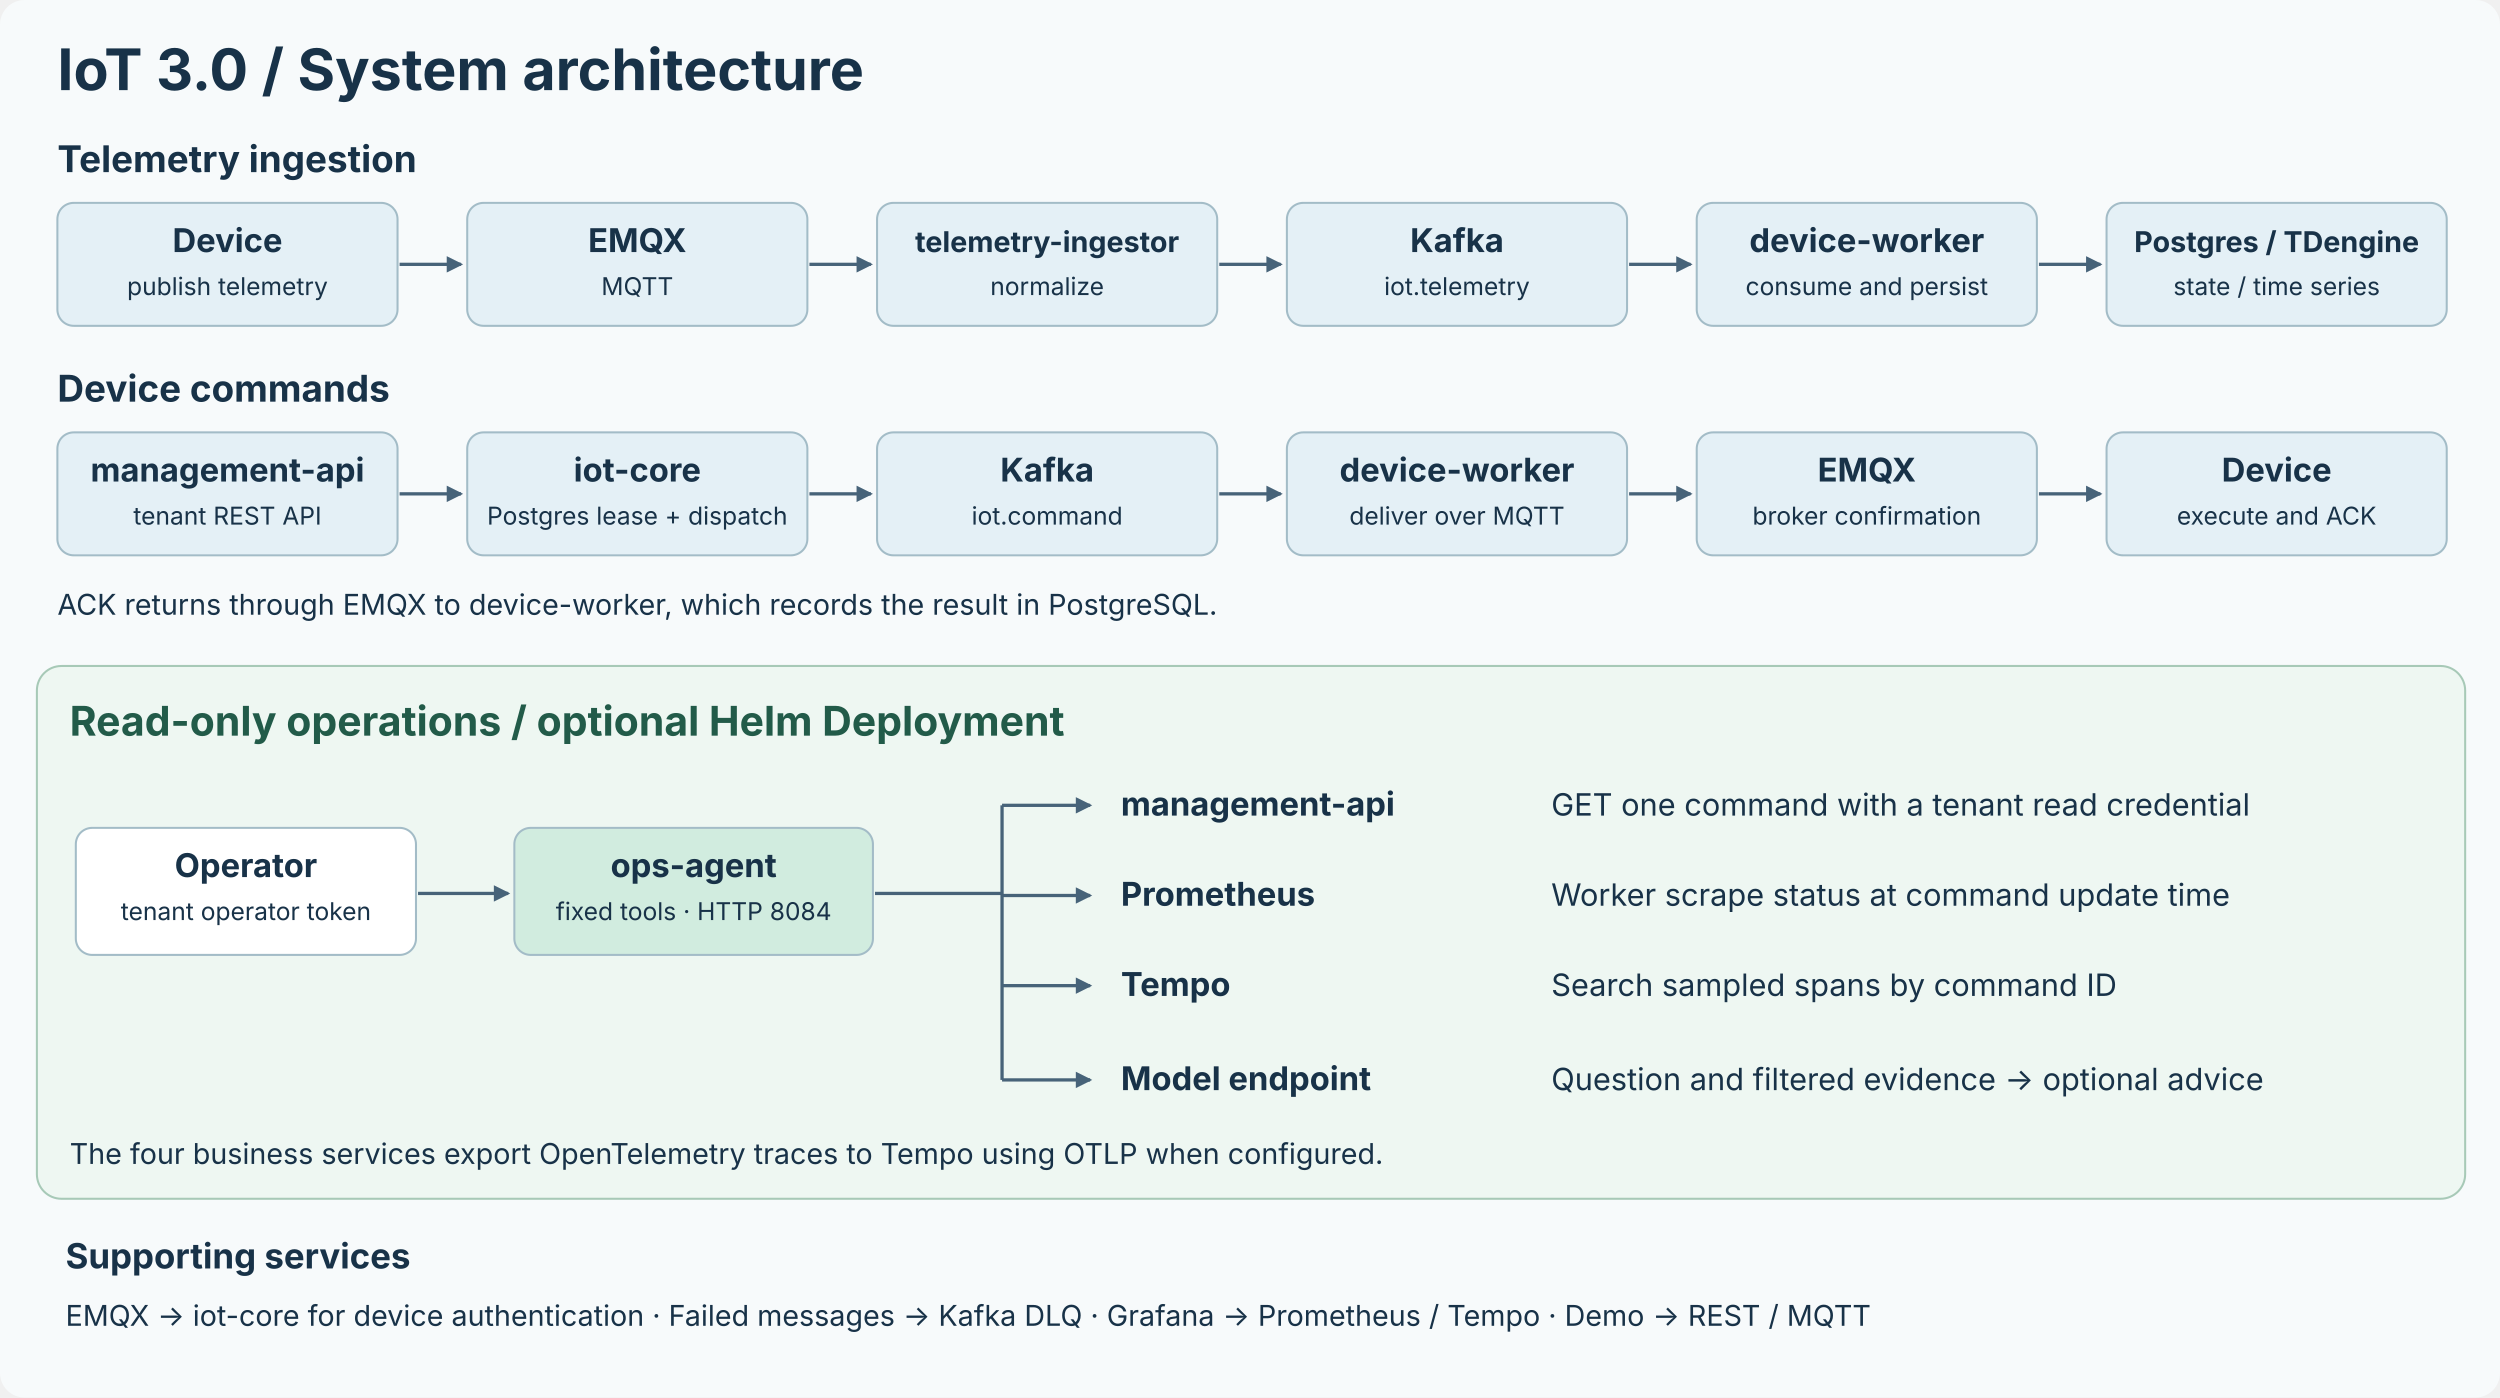
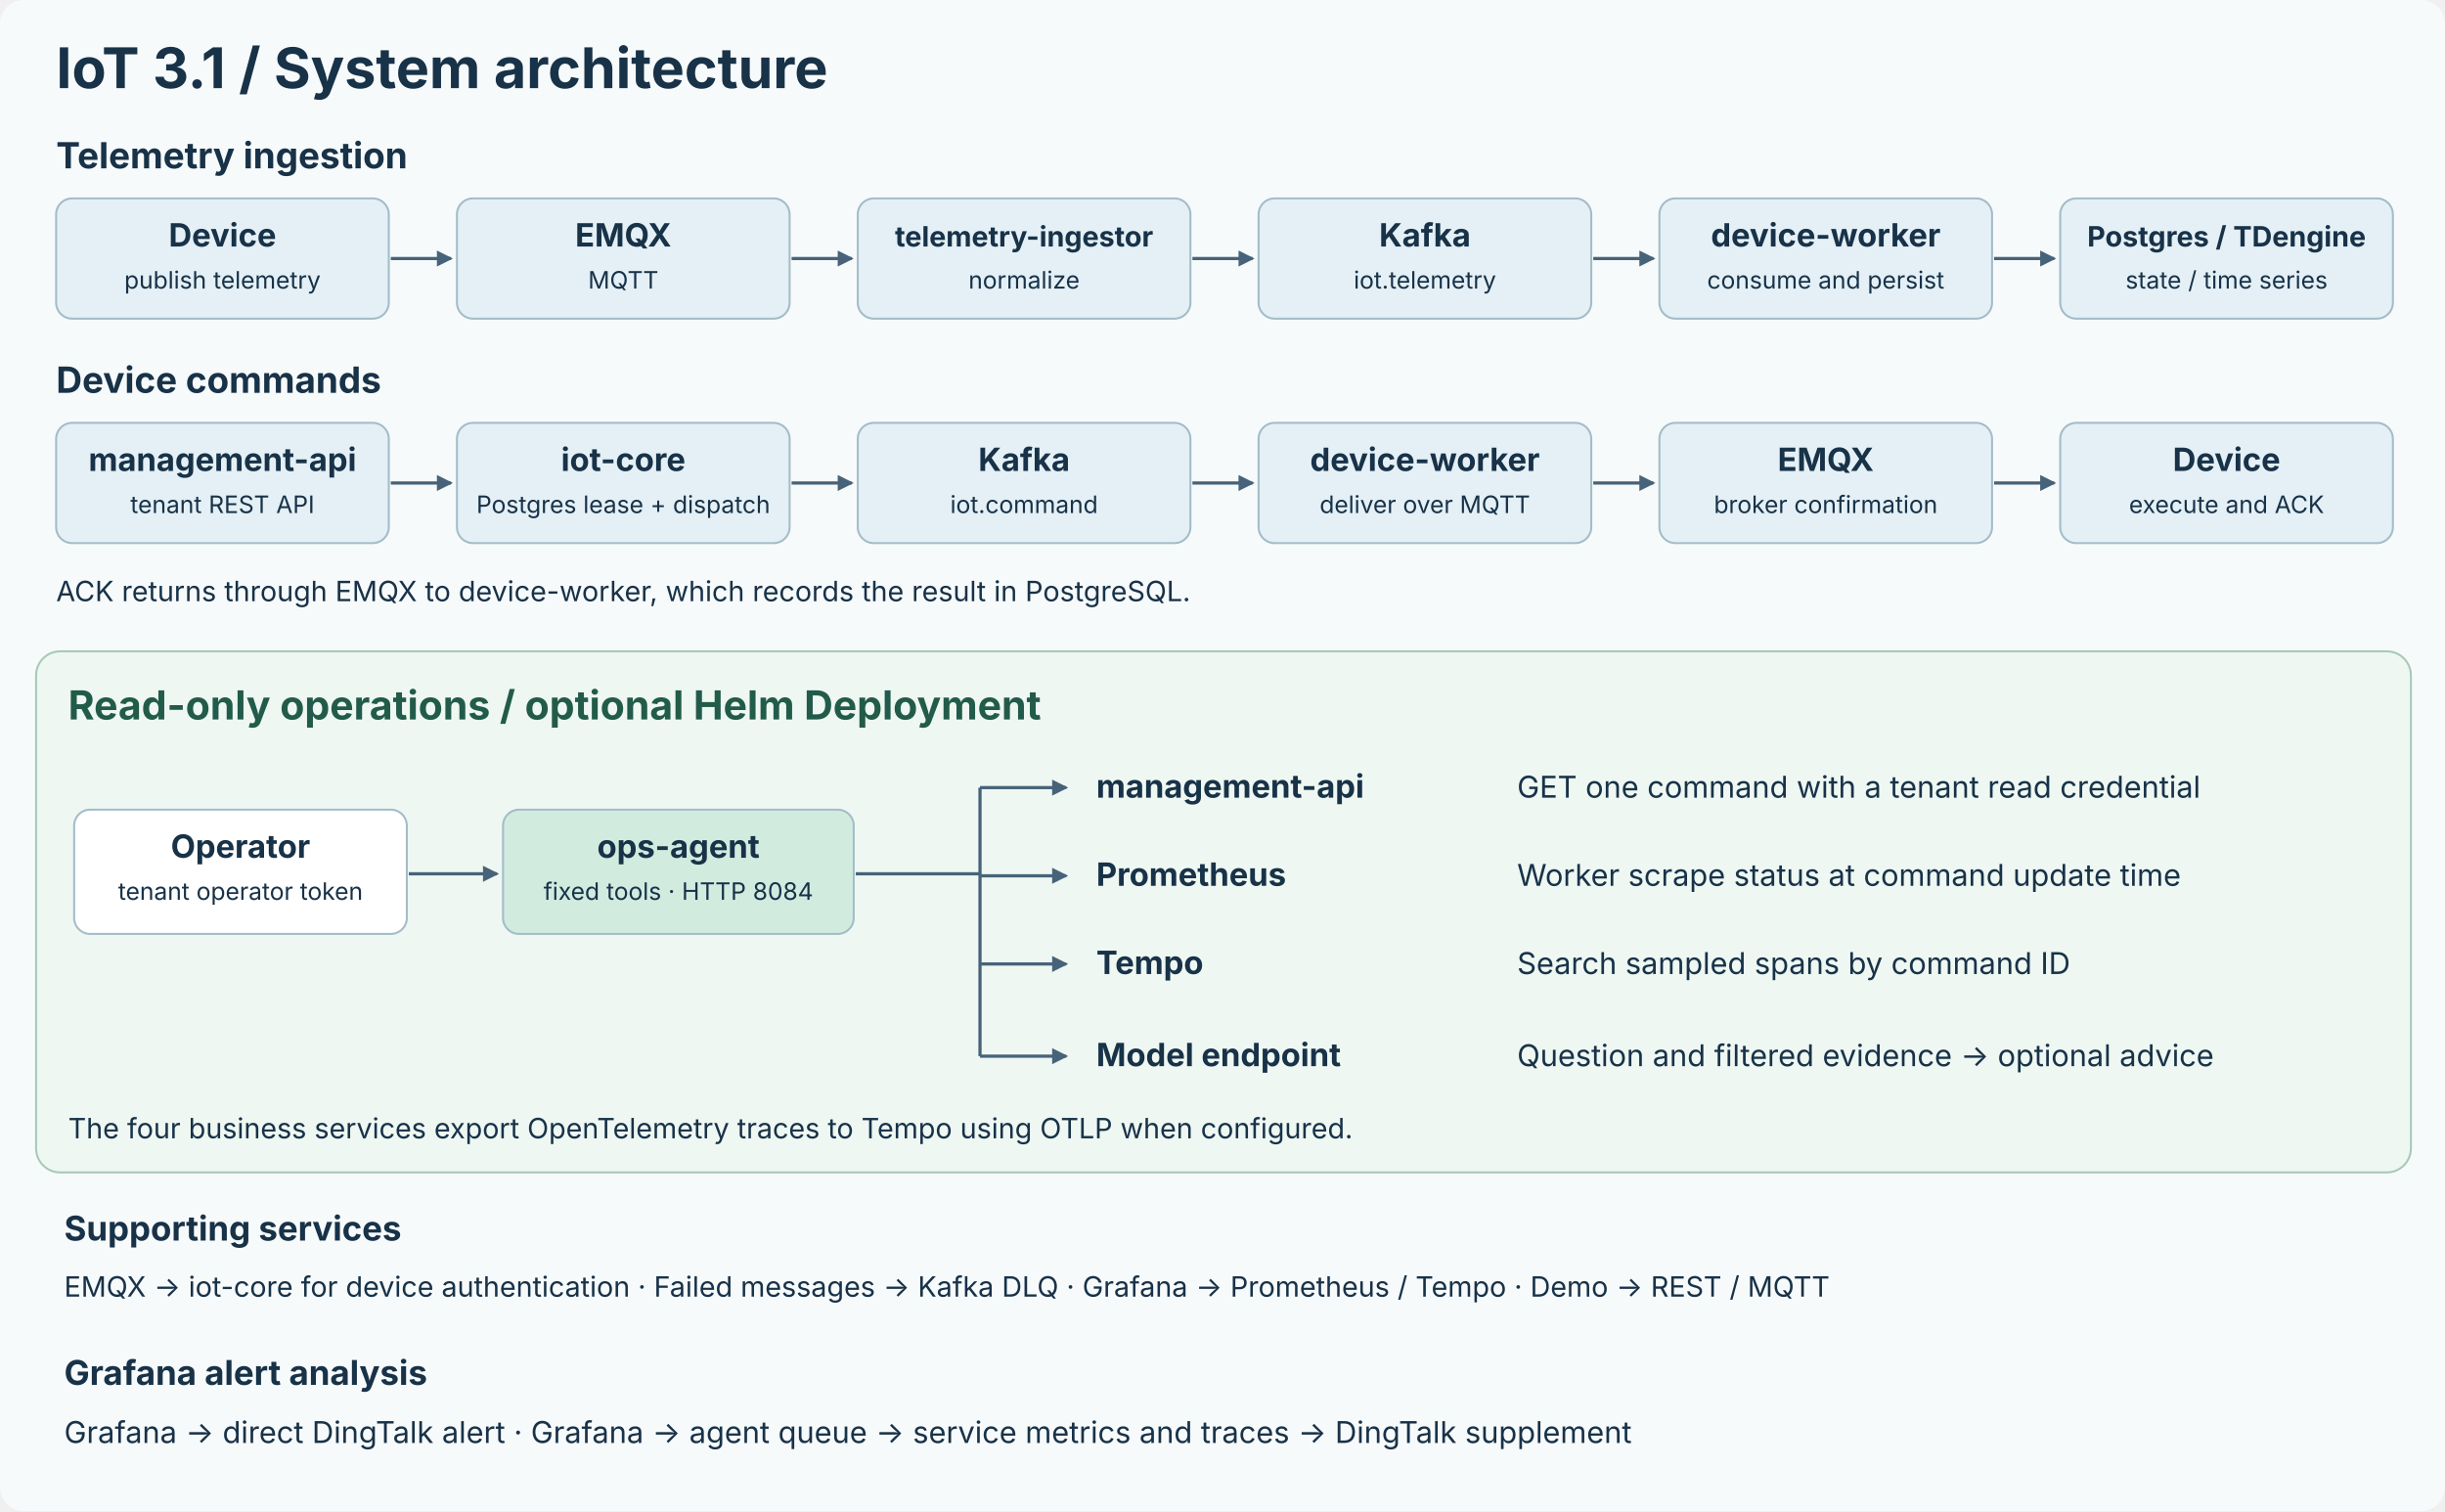
- <svg xmlns="http://www.w3.org/2000/svg" viewBox="0 0 1220 682" role="img" aria-labelledby="title desc" font-family="system-ui, -apple-system, 'PingFang SC', sans-serif">
+ <svg xmlns="http://www.w3.org/2000/svg" viewBox="0 0 1220 754" role="img" aria-labelledby="title desc" font-family="system-ui, -apple-system, 'PingFang SC', sans-serif">
  <defs>
    <marker id="arrow" viewBox="0 0 8 8" refX="7" refY="4" markerWidth="5" markerHeight="5" orient="auto">
      <path d="M0 0L8 4L0 8Z" fill="#476379" />
    </marker>
  </defs>
-   <rect width="1220" height="682" rx="12" fill="#f7fafb" />
-   <text x="28" y="44" text-anchor="start" font-size="28" font-weight="700" fill="#183248">IoT 3.0  /  System architecture</text>
+   <rect width="1220" height="754" rx="12" fill="#f7fafb" />
+   <text x="28" y="44" text-anchor="start" font-size="28" font-weight="700" fill="#183248">IoT 3.1  /  System architecture</text>
  <text x="28" y="84" text-anchor="start" font-size="18" font-weight="650" fill="#183248">Telemetry ingestion</text>
  <rect x="28" y="99" width="166" height="60" rx="8" stroke="#a3bcc7" fill="#e4f0f6" />
  <text x="111.0" y="123" text-anchor="middle" font-size="16" font-weight="650" fill="#183248">Device</text>
  <text x="111.0" y="144" text-anchor="middle" font-size="12" font-weight="400" fill="#183248">publish telemetry</text>
  <path d="M195 129 L225 129" stroke="#476379" stroke-width="1.6" fill="none" marker-end="url(#arrow)" />
  <rect x="228" y="99" width="166" height="60" rx="8" stroke="#a3bcc7" fill="#e4f0f6" />
  <text x="311.0" y="123" text-anchor="middle" font-size="16" font-weight="650" fill="#183248">EMQX</text>
  <text x="311.0" y="144" text-anchor="middle" font-size="12" font-weight="400" fill="#183248">MQTT</text>
  <path d="M395 129 L425 129" stroke="#476379" stroke-width="1.6" fill="none" marker-end="url(#arrow)" />
  <rect x="428" y="99" width="166" height="60" rx="8" stroke="#a3bcc7" fill="#e4f0f6" />
  <text x="511.0" y="123" text-anchor="middle" font-size="14" font-weight="650" fill="#183248">telemetry-ingestor</text>
  <text x="511.0" y="144" text-anchor="middle" font-size="12" font-weight="400" fill="#183248">normalize</text>
  <path d="M595 129 L625 129" stroke="#476379" stroke-width="1.6" fill="none" marker-end="url(#arrow)" />
  <rect x="628" y="99" width="166" height="60" rx="8" stroke="#a3bcc7" fill="#e4f0f6" />
  <text x="711.0" y="123" text-anchor="middle" font-size="16" font-weight="650" fill="#183248">Kafka</text>
  <text x="711.0" y="144" text-anchor="middle" font-size="12" font-weight="400" fill="#183248">iot.telemetry</text>
  <path d="M795 129 L825 129" stroke="#476379" stroke-width="1.6" fill="none" marker-end="url(#arrow)" />
  <rect x="828" y="99" width="166" height="60" rx="8" stroke="#a3bcc7" fill="#e4f0f6" />
  <text x="911.0" y="123" text-anchor="middle" font-size="16" font-weight="650" fill="#183248">device-worker</text>
  <text x="911.0" y="144" text-anchor="middle" font-size="12" font-weight="400" fill="#183248">consume and persist</text>
  <path d="M995 129 L1025 129" stroke="#476379" stroke-width="1.6" fill="none" marker-end="url(#arrow)" />
  <rect x="1028" y="99" width="166" height="60" rx="8" stroke="#a3bcc7" fill="#e4f0f6" />
  <text x="1111.0" y="123" text-anchor="middle" font-size="14" font-weight="650" fill="#183248">Postgres / TDengine</text>
  <text x="1111.0" y="144" text-anchor="middle" font-size="12" font-weight="400" fill="#183248">state / time series</text>
  <text x="28" y="196" text-anchor="start" font-size="18" font-weight="650" fill="#183248">Device commands</text>
  <rect x="28" y="211" width="166" height="60" rx="8" stroke="#a3bcc7" fill="#e4f0f6" />
  <text x="111.0" y="235" text-anchor="middle" font-size="16" font-weight="650" fill="#183248">management-api</text>
  <text x="111.0" y="256" text-anchor="middle" font-size="12" font-weight="400" fill="#183248">tenant REST API</text>
  <path d="M195 241 L225 241" stroke="#476379" stroke-width="1.6" fill="none" marker-end="url(#arrow)" />
  <rect x="228" y="211" width="166" height="60" rx="8" stroke="#a3bcc7" fill="#e4f0f6" />
  <text x="311.0" y="235" text-anchor="middle" font-size="16" font-weight="650" fill="#183248">iot-core</text>
  <text x="311.0" y="256" text-anchor="middle" font-size="12" font-weight="400" fill="#183248">Postgres lease + dispatch</text>
  <path d="M395 241 L425 241" stroke="#476379" stroke-width="1.6" fill="none" marker-end="url(#arrow)" />
  <rect x="428" y="211" width="166" height="60" rx="8" stroke="#a3bcc7" fill="#e4f0f6" />
  <text x="511.0" y="235" text-anchor="middle" font-size="16" font-weight="650" fill="#183248">Kafka</text>
  <text x="511.0" y="256" text-anchor="middle" font-size="12" font-weight="400" fill="#183248">iot.command</text>
  <path d="M595 241 L625 241" stroke="#476379" stroke-width="1.6" fill="none" marker-end="url(#arrow)" />
  <rect x="628" y="211" width="166" height="60" rx="8" stroke="#a3bcc7" fill="#e4f0f6" />
  <text x="711.0" y="235" text-anchor="middle" font-size="16" font-weight="650" fill="#183248">device-worker</text>
  <text x="711.0" y="256" text-anchor="middle" font-size="12" font-weight="400" fill="#183248">deliver over MQTT</text>
  <path d="M795 241 L825 241" stroke="#476379" stroke-width="1.6" fill="none" marker-end="url(#arrow)" />
  <rect x="828" y="211" width="166" height="60" rx="8" stroke="#a3bcc7" fill="#e4f0f6" />
  <text x="911.0" y="235" text-anchor="middle" font-size="16" font-weight="650" fill="#183248">EMQX</text>
  <text x="911.0" y="256" text-anchor="middle" font-size="12" font-weight="400" fill="#183248">broker confirmation</text>
  <path d="M995 241 L1025 241" stroke="#476379" stroke-width="1.6" fill="none" marker-end="url(#arrow)" />
  <rect x="1028" y="211" width="166" height="60" rx="8" stroke="#a3bcc7" fill="#e4f0f6" />
  <text x="1111.0" y="235" text-anchor="middle" font-size="16" font-weight="650" fill="#183248">Device</text>
  <text x="1111.0" y="256" text-anchor="middle" font-size="12" font-weight="400" fill="#183248">execute and ACK</text>
  <text x="28" y="300" text-anchor="start" font-size="14" font-weight="400" fill="#183248">ACK returns through EMQX to device-worker, which records the result in PostgreSQL.</text>
  <rect x="18" y="325" width="1185" height="260" rx="12" fill="#eef7f2" stroke="#a7c9b7" />
  <text x="34" y="359" text-anchor="start" font-size="20" font-weight="650" fill="#225b49">Read-only operations  /  optional Helm Deployment</text>
  <rect x="37" y="404" width="166" height="62" rx="8" stroke="#a3bcc7" fill="#fff" />
  <text x="120.0" y="428" text-anchor="middle" font-size="16" font-weight="650" fill="#183248">Operator</text>
  <text x="120.0" y="449" text-anchor="middle" font-size="12" font-weight="400" fill="#183248">tenant operator token</text>
  <path d="M204 436 L248 436" stroke="#476379" stroke-width="1.6" fill="none" marker-end="url(#arrow)" />
  <rect x="251" y="404" width="175" height="62" rx="8" stroke="#a3bcc7" fill="#d1ecdf" />
  <text x="338.5" y="428" text-anchor="middle" font-size="16" font-weight="650" fill="#183248">ops-agent</text>
  <text x="338.5" y="449" text-anchor="middle" font-size="12" font-weight="400" fill="#183248">fixed tools · HTTP 8084</text>
  <path d="M427 436 L489 436" stroke="#476379" stroke-width="1.6" fill="none" />
  <path d="M489 393 L489 527" stroke="#476379" stroke-width="1.6" fill="none" />
  <path d="M489 393 L532 393" stroke="#476379" stroke-width="1.6" fill="none" marker-end="url(#arrow)" />
  <text x="547" y="398" text-anchor="start" font-size="16" font-weight="650" fill="#183248">management-api</text>
  <text x="757" y="398" text-anchor="start" font-size="15" font-weight="400" fill="#183248">GET one command with a tenant read credential</text>
  <path d="M489 437 L532 437" stroke="#476379" stroke-width="1.6" fill="none" marker-end="url(#arrow)" />
  <text x="547" y="442" text-anchor="start" font-size="16" font-weight="650" fill="#183248">Prometheus</text>
  <text x="757" y="442" text-anchor="start" font-size="15" font-weight="400" fill="#183248">Worker scrape status at command update time</text>
  <path d="M489 481 L532 481" stroke="#476379" stroke-width="1.6" fill="none" marker-end="url(#arrow)" />
  <text x="547" y="486" text-anchor="start" font-size="16" font-weight="650" fill="#183248">Tempo</text>
  <text x="757" y="486" text-anchor="start" font-size="15" font-weight="400" fill="#183248">Search sampled spans by command ID</text>
  <path d="M489 527 L532 527" stroke="#476379" stroke-width="1.6" fill="none" marker-end="url(#arrow)" />
  <text x="547" y="532" text-anchor="start" font-size="16" font-weight="650" fill="#183248">Model endpoint</text>
  <text x="757" y="532" text-anchor="start" font-size="15" font-weight="400" fill="#183248">Question and filtered evidence → optional advice</text>
  <text x="34" y="568" text-anchor="start" font-size="14" font-weight="400" fill="#183248">The four business services export OpenTelemetry traces to Tempo using OTLP when configured.</text>
  <text x="32" y="619" text-anchor="start" font-size="17" font-weight="650" fill="#183248">Supporting services</text>
  <text x="32" y="647" text-anchor="start" font-size="14" font-weight="400" fill="#183248">EMQX → iot-core for device authentication  ·  Failed messages → Kafka DLQ  ·  Grafana → Prometheus / Tempo  ·  Demo → REST / MQTT</text>
+   <text x="32" y="691" font-size="17" font-weight="650" fill="#183248">Grafana alert analysis</text>
+   <text x="32" y="720" font-size="15" fill="#183248">Grafana → direct DingTalk alert    ·    Grafana → agent queue → service metrics and traces → DingTalk supplement</text>
</svg>
